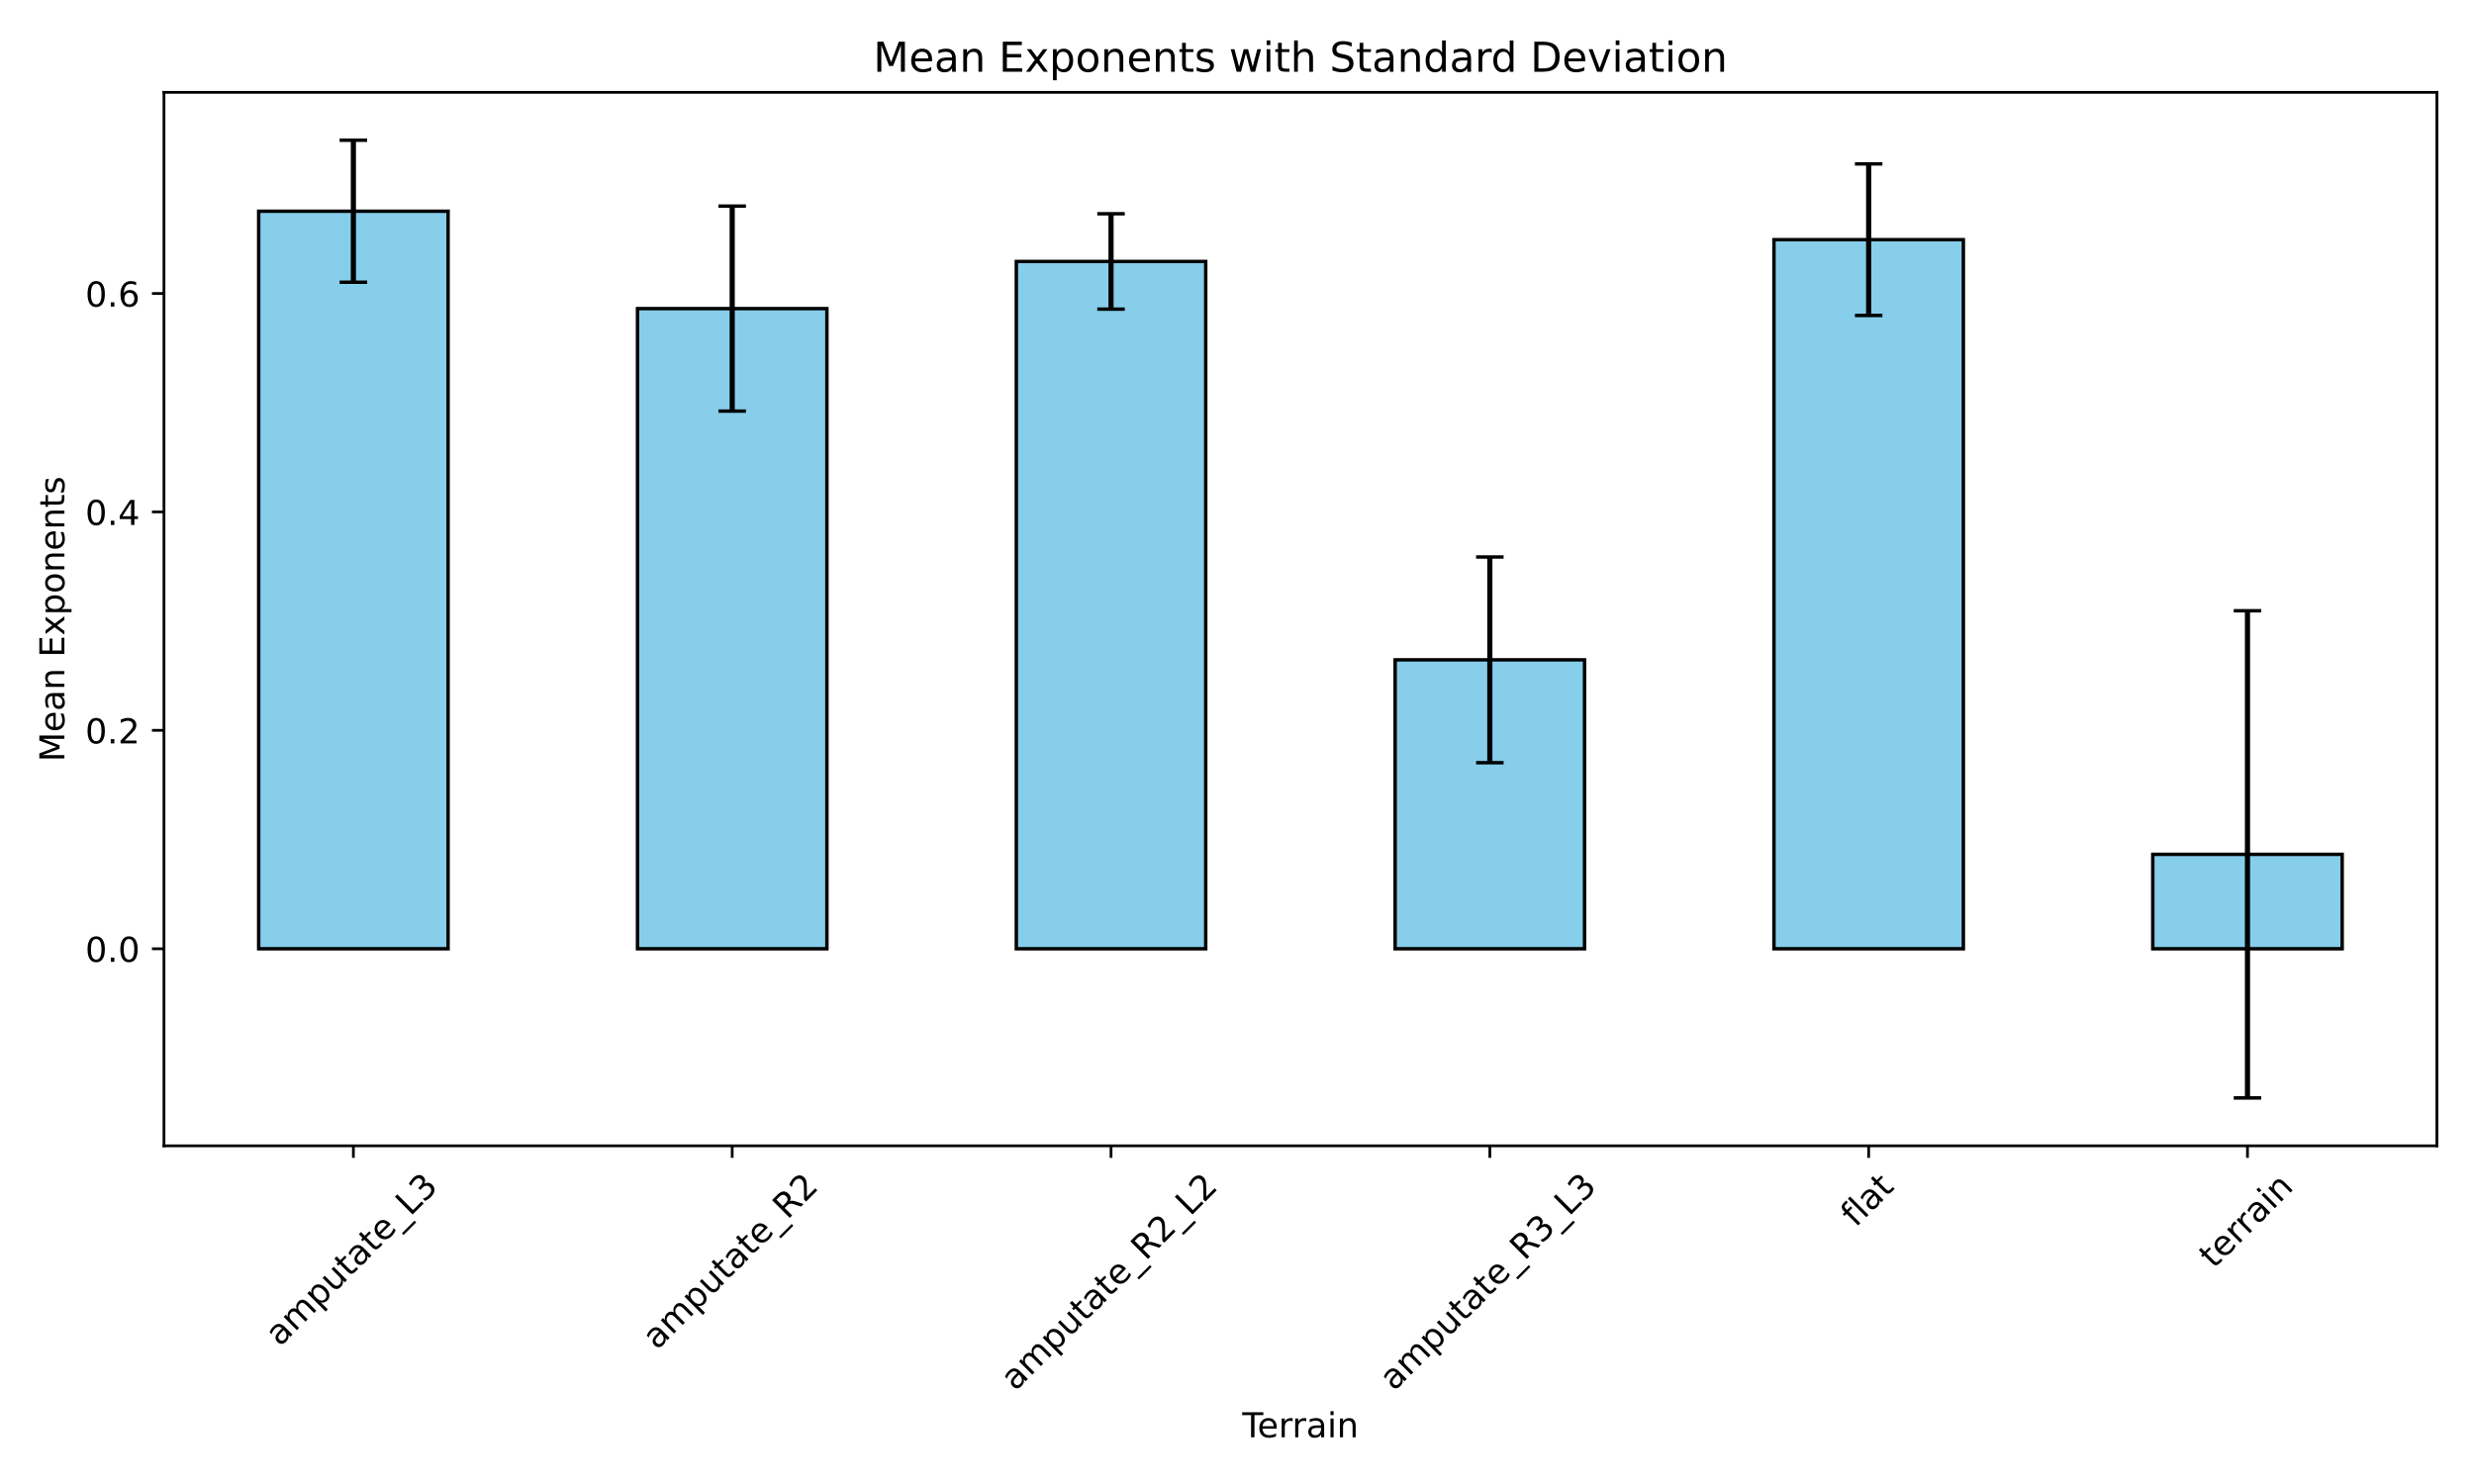
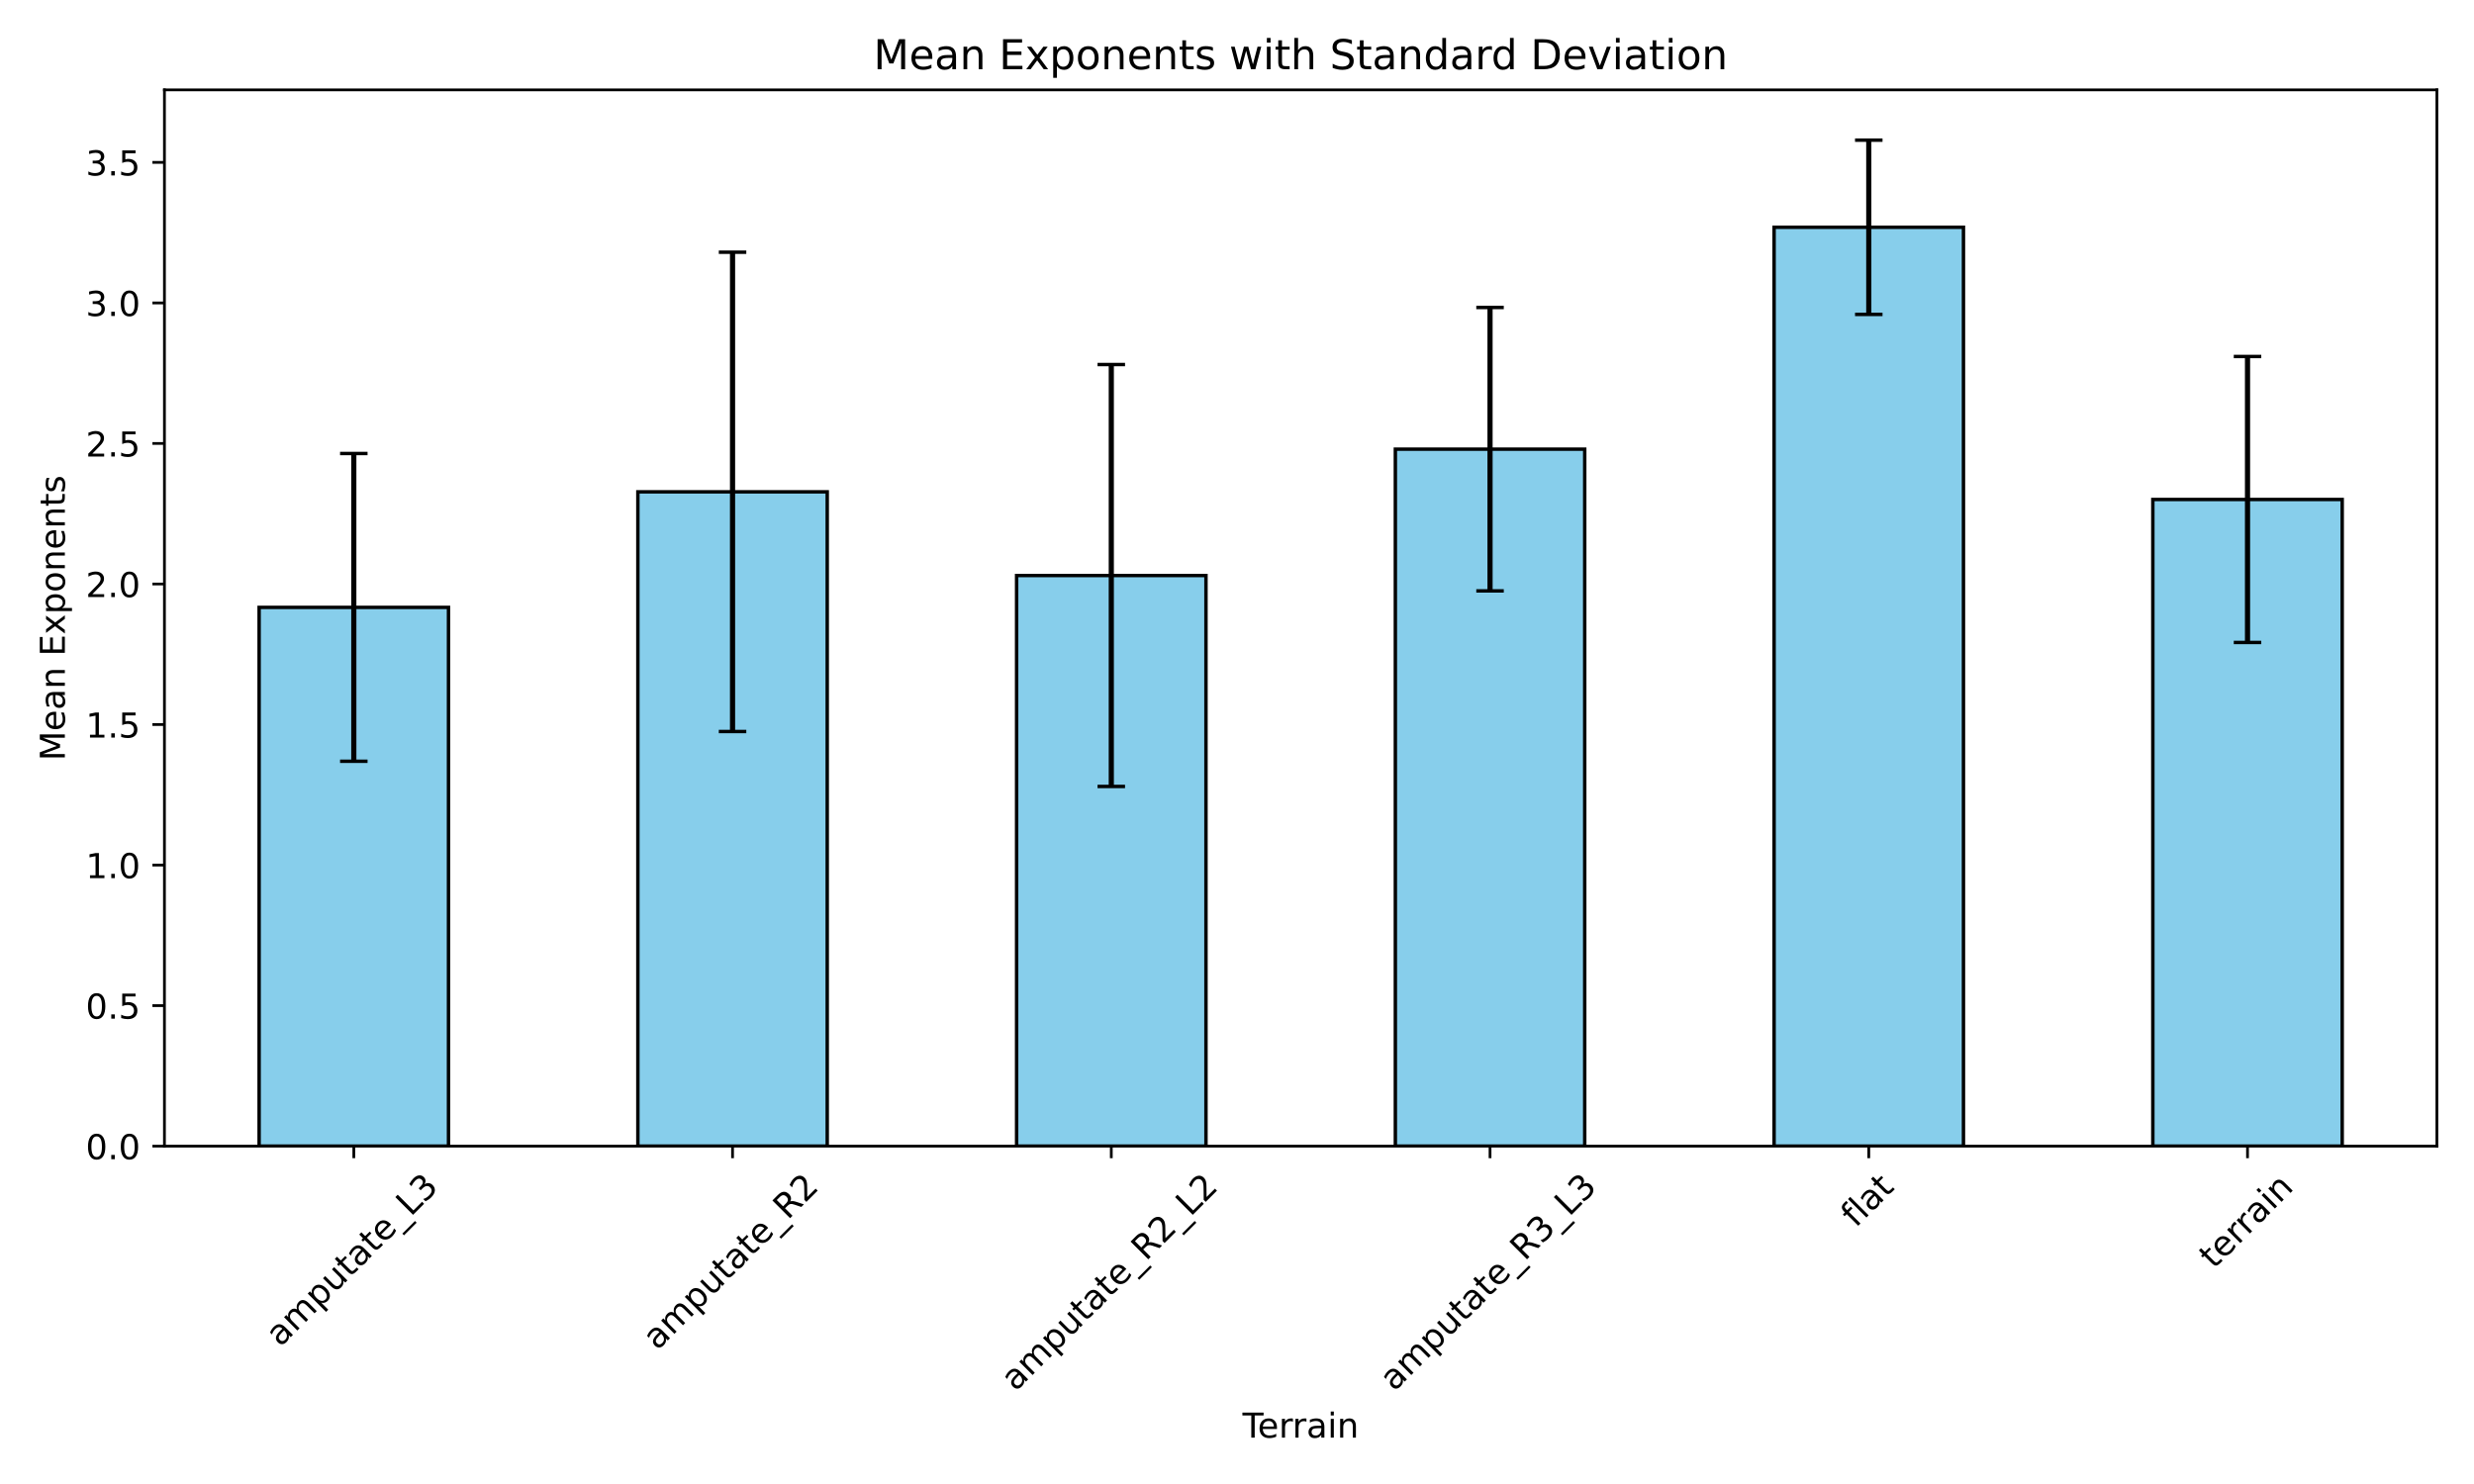
<svg xmlns="http://www.w3.org/2000/svg" xmlns:xlink="http://www.w3.org/1999/xlink" width="720pt" height="432pt" viewBox="0 0 720 432" version="1.1">
  <defs>
    <style type="text/css">*{stroke-linejoin: round; stroke-linecap: butt}</style>
  </defs>
  <g id="figure_1">
    <g id="patch_1">
      <path d="M 0 432  L 720 432  L 720 0  L 0 0  z " style="fill: #ffffff" />
    </g>
    <g id="axes_1">
      <g id="patch_2">
-         <path d="M 47.72 333.553  L 709.2 333.553  L 709.2 26.88  L 47.72 26.88  z " style="fill: #ffffff" />
+         <path d="M 47.855 333.648  L 709.2 333.648  L 709.2 26.16  L 47.855 26.16  z " style="fill: #ffffff" />
      </g>
      <g id="patch_3">
-         <path d="M 75.282 276.189  L 130.405 276.189  L 130.405 61.488  L 75.282 61.488  z " clip-path="url(#pe31a7c5f99)" style="fill: #87ceeb; stroke: #000000; stroke-linejoin: miter" />
+         <path d="M 75.411 333.648  L 130.523 333.648  L 130.523 176.818  L 75.411 176.818  z " clip-path="url(#p7d64821b77)" style="fill: #87ceeb; stroke: #000000; stroke-linejoin: miter" />
      </g>
      <g id="patch_4">
-         <path d="M 185.528 276.189  L 240.652 276.189  L 240.652 89.838  L 185.528 89.838  z " clip-path="url(#pe31a7c5f99)" style="fill: #87ceeb; stroke: #000000; stroke-linejoin: miter" />
+         <path d="M 185.635 333.648  L 240.747 333.648  L 240.747 143.183  L 185.635 143.183  z " clip-path="url(#p7d64821b77)" style="fill: #87ceeb; stroke: #000000; stroke-linejoin: miter" />
      </g>
      <g id="patch_5">
-         <path d="M 295.775 276.189  L 350.898 276.189  L 350.898 76.113  L 295.775 76.113  z " clip-path="url(#pe31a7c5f99)" style="fill: #87ceeb; stroke: #000000; stroke-linejoin: miter" />
+         <path d="M 295.859 333.648  L 350.971 333.648  L 350.971 167.531  L 295.859 167.531  z " clip-path="url(#p7d64821b77)" style="fill: #87ceeb; stroke: #000000; stroke-linejoin: miter" />
      </g>
      <g id="patch_6">
-         <path d="M 406.022 276.189  L 461.145 276.189  L 461.145 192.082  L 406.022 192.082  z " clip-path="url(#pe31a7c5f99)" style="fill: #87ceeb; stroke: #000000; stroke-linejoin: miter" />
+         <path d="M 406.084 333.648  L 461.196 333.648  L 461.196 130.756  L 406.084 130.756  z " clip-path="url(#p7d64821b77)" style="fill: #87ceeb; stroke: #000000; stroke-linejoin: miter" />
      </g>
      <g id="patch_7">
-         <path d="M 516.268 276.189  L 571.392 276.189  L 571.392 69.772  L 516.268 69.772  z " clip-path="url(#pe31a7c5f99)" style="fill: #87ceeb; stroke: #000000; stroke-linejoin: miter" />
+         <path d="M 516.308 333.648  L 571.42 333.648  L 571.42 66.164  L 516.308 66.164  z " clip-path="url(#p7d64821b77)" style="fill: #87ceeb; stroke: #000000; stroke-linejoin: miter" />
      </g>
      <g id="patch_8">
-         <path d="M 626.515 276.189  L 681.638 276.189  L 681.638 248.703  L 626.515 248.703  z " clip-path="url(#pe31a7c5f99)" style="fill: #87ceeb; stroke: #000000; stroke-linejoin: miter" />
+         <path d="M 626.532 333.648  L 681.644 333.648  L 681.644 145.396  L 626.532 145.396  z " clip-path="url(#p7d64821b77)" style="fill: #87ceeb; stroke: #000000; stroke-linejoin: miter" />
      </g>
      <g id="matplotlib.axis_1">
        <g id="xtick_1">
          <g id="line2d_1">
            <defs>
-               <path id="m60784908cd" d="M 0 0  L 0 3.5  " style="stroke: #000000; stroke-width: 0.8" />
+               <path id="m1ed02d8041" d="M 0 0  L 0 3.5  " style="stroke: #000000; stroke-width: 0.8" />
            </defs>
            <g>
-               <use xlink:href="#m60784908cd" x="102.843" y="333.553" style="stroke: #000000; stroke-width: 0.8" />
+               <use xlink:href="#m1ed02d8041" x="102.967" y="333.648" style="stroke: #000000; stroke-width: 0.8" />
            </g>
          </g>
          <g id="text_1">
-             <g transform="translate(81.43678 392.195) rotate(-45) scale(0.1 -0.1)">
+             <g transform="translate(81.56053 392.2904) rotate(-45) scale(0.1 -0.1)">
              <defs>
                <path id="DejaVuSans-61" d="M 2194 1759  Q 1497 1759 1228 1600  Q 959 1441 959 1056  Q 959 750 1161 570  Q 1363 391 1709 391  Q 2188 391 2477 730  Q 2766 1069 2766 1631  L 2766 1759  L 2194 1759  z M 3341 1997  L 3341 0  L 2766 0  L 2766 531  Q 2569 213 2275 61  Q 1981 -91 1556 -91  Q 1019 -91 701 211  Q 384 513 384 1019  Q 384 1609 779 1909  Q 1175 2209 1959 2209  L 2766 2209  L 2766 2266  Q 2766 2663 2505 2880  Q 2244 3097 1772 3097  Q 1472 3097 1187 3025  Q 903 2953 641 2809  L 641 3341  Q 956 3463 1253 3523  Q 1550 3584 1831 3584  Q 2591 3584 2966 3190  Q 3341 2797 3341 1997  z " transform="scale(0.015625)" />
                <path id="DejaVuSans-6d" d="M 3328 2828  Q 3544 3216 3844 3400  Q 4144 3584 4550 3584  Q 5097 3584 5394 3201  Q 5691 2819 5691 2113  L 5691 0  L 5113 0  L 5113 2094  Q 5113 2597 4934 2840  Q 4756 3084 4391 3084  Q 3944 3084 3684 2787  Q 3425 2491 3425 1978  L 3425 0  L 2847 0  L 2847 2094  Q 2847 2600 2669 2842  Q 2491 3084 2119 3084  Q 1678 3084 1418 2786  Q 1159 2488 1159 1978  L 1159 0  L 581 0  L 581 3500  L 1159 3500  L 1159 2956  Q 1356 3278 1631 3431  Q 1906 3584 2284 3584  Q 2666 3584 2933 3390  Q 3200 3197 3328 2828  z " transform="scale(0.015625)" />
                <path id="DejaVuSans-70" d="M 1159 525  L 1159 -1331  L 581 -1331  L 581 3500  L 1159 3500  L 1159 2969  Q 1341 3281 1617 3432  Q 1894 3584 2278 3584  Q 2916 3584 3314 3078  Q 3713 2572 3713 1747  Q 3713 922 3314 415  Q 2916 -91 2278 -91  Q 1894 -91 1617 61  Q 1341 213 1159 525  z M 3116 1747  Q 3116 2381 2855 2742  Q 2594 3103 2138 3103  Q 1681 3103 1420 2742  Q 1159 2381 1159 1747  Q 1159 1113 1420 752  Q 1681 391 2138 391  Q 2594 391 2855 752  Q 3116 1113 3116 1747  z " transform="scale(0.015625)" />
                <path id="DejaVuSans-75" d="M 544 1381  L 544 3500  L 1119 3500  L 1119 1403  Q 1119 906 1312 657  Q 1506 409 1894 409  Q 2359 409 2629 706  Q 2900 1003 2900 1516  L 2900 3500  L 3475 3500  L 3475 0  L 2900 0  L 2900 538  Q 2691 219 2414 64  Q 2138 -91 1772 -91  Q 1169 -91 856 284  Q 544 659 544 1381  z M 1991 3584  L 1991 3584  z " transform="scale(0.015625)" />
                <path id="DejaVuSans-74" d="M 1172 4494  L 1172 3500  L 2356 3500  L 2356 3053  L 1172 3053  L 1172 1153  Q 1172 725 1289 603  Q 1406 481 1766 481  L 2356 481  L 2356 0  L 1766 0  Q 1100 0 847 248  Q 594 497 594 1153  L 594 3053  L 172 3053  L 172 3500  L 594 3500  L 594 4494  L 1172 4494  z " transform="scale(0.015625)" />
                <path id="DejaVuSans-65" d="M 3597 1894  L 3597 1613  L 953 1613  Q 991 1019 1311 708  Q 1631 397 2203 397  Q 2534 397 2845 478  Q 3156 559 3463 722  L 3463 178  Q 3153 47 2828 -22  Q 2503 -91 2169 -91  Q 1331 -91 842 396  Q 353 884 353 1716  Q 353 2575 817 3079  Q 1281 3584 2069 3584  Q 2775 3584 3186 3129  Q 3597 2675 3597 1894  z M 3022 2063  Q 3016 2534 2758 2815  Q 2500 3097 2075 3097  Q 1594 3097 1305 2825  Q 1016 2553 972 2059  L 3022 2063  z " transform="scale(0.015625)" />
                <path id="DejaVuSans-5f" d="M 3263 -1063  L 3263 -1509  L -63 -1509  L -63 -1063  L 3263 -1063  z " transform="scale(0.015625)" />
                <path id="DejaVuSans-4c" d="M 628 4666  L 1259 4666  L 1259 531  L 3531 531  L 3531 0  L 628 0  L 628 4666  z " transform="scale(0.015625)" />
                <path id="DejaVuSans-33" d="M 2597 2516  Q 3050 2419 3304 2112  Q 3559 1806 3559 1356  Q 3559 666 3084 287  Q 2609 -91 1734 -91  Q 1441 -91 1130 -33  Q 819 25 488 141  L 488 750  Q 750 597 1062 519  Q 1375 441 1716 441  Q 2309 441 2620 675  Q 2931 909 2931 1356  Q 2931 1769 2642 2001  Q 2353 2234 1838 2234  L 1294 2234  L 1294 2753  L 1863 2753  Q 2328 2753 2575 2939  Q 2822 3125 2822 3475  Q 2822 3834 2567 4026  Q 2313 4219 1838 4219  Q 1578 4219 1281 4162  Q 984 4106 628 3988  L 628 4550  Q 988 4650 1302 4700  Q 1616 4750 1894 4750  Q 2613 4750 3031 4423  Q 3450 4097 3450 3541  Q 3450 3153 3228 2886  Q 3006 2619 2597 2516  z " transform="scale(0.015625)" />
              </defs>
              <use xlink:href="#DejaVuSans-61" />
              <use xlink:href="#DejaVuSans-6d" x="61.279" />
              <use xlink:href="#DejaVuSans-70" x="158.691" />
              <use xlink:href="#DejaVuSans-75" x="222.168" />
              <use xlink:href="#DejaVuSans-74" x="285.547" />
              <use xlink:href="#DejaVuSans-61" x="324.756" />
              <use xlink:href="#DejaVuSans-74" x="386.035" />
              <use xlink:href="#DejaVuSans-65" x="425.244" />
              <use xlink:href="#DejaVuSans-5f" x="486.768" />
              <use xlink:href="#DejaVuSans-4c" x="536.768" />
              <use xlink:href="#DejaVuSans-33" x="592.48" />
            </g>
          </g>
        </g>
        <g id="xtick_2">
          <g id="line2d_2">
            <g>
-               <use xlink:href="#m60784908cd" x="213.09" y="333.553" style="stroke: #000000; stroke-width: 0.8" />
+               <use xlink:href="#m1ed02d8041" x="213.191" y="333.648" style="stroke: #000000; stroke-width: 0.8" />
            </g>
          </g>
          <g id="text_2">
-             <g transform="translate(191.1968 393.1683) rotate(-45) scale(0.1 -0.1)">
+             <g transform="translate(191.298 393.2638) rotate(-45) scale(0.1 -0.1)">
              <defs>
                <path id="DejaVuSans-52" d="M 2841 2188  Q 3044 2119 3236 1894  Q 3428 1669 3622 1275  L 4263 0  L 3584 0  L 2988 1197  Q 2756 1666 2539 1819  Q 2322 1972 1947 1972  L 1259 1972  L 1259 0  L 628 0  L 628 4666  L 2053 4666  Q 2853 4666 3247 4331  Q 3641 3997 3641 3322  Q 3641 2881 3436 2590  Q 3231 2300 2841 2188  z M 1259 4147  L 1259 2491  L 2053 2491  Q 2509 2491 2742 2702  Q 2975 2913 2975 3322  Q 2975 3731 2742 3939  Q 2509 4147 2053 4147  L 1259 4147  z " transform="scale(0.015625)" />
                <path id="DejaVuSans-32" d="M 1228 531  L 3431 531  L 3431 0  L 469 0  L 469 531  Q 828 903 1448 1529  Q 2069 2156 2228 2338  Q 2531 2678 2651 2914  Q 2772 3150 2772 3378  Q 2772 3750 2511 3984  Q 2250 4219 1831 4219  Q 1534 4219 1204 4116  Q 875 4013 500 3803  L 500 4441  Q 881 4594 1212 4672  Q 1544 4750 1819 4750  Q 2544 4750 2975 4387  Q 3406 4025 3406 3419  Q 3406 3131 3298 2873  Q 3191 2616 2906 2266  Q 2828 2175 2409 1742  Q 1991 1309 1228 531  z " transform="scale(0.015625)" />
              </defs>
              <use xlink:href="#DejaVuSans-61" />
              <use xlink:href="#DejaVuSans-6d" x="61.279" />
              <use xlink:href="#DejaVuSans-70" x="158.691" />
              <use xlink:href="#DejaVuSans-75" x="222.168" />
              <use xlink:href="#DejaVuSans-74" x="285.547" />
              <use xlink:href="#DejaVuSans-61" x="324.756" />
              <use xlink:href="#DejaVuSans-74" x="386.035" />
              <use xlink:href="#DejaVuSans-65" x="425.244" />
              <use xlink:href="#DejaVuSans-5f" x="486.768" />
              <use xlink:href="#DejaVuSans-52" x="536.768" />
              <use xlink:href="#DejaVuSans-32" x="606.25" />
            </g>
          </g>
        </g>
        <g id="xtick_3">
          <g id="line2d_3">
            <g>
-               <use xlink:href="#m60784908cd" x="323.337" y="333.553" style="stroke: #000000; stroke-width: 0.8" />
+               <use xlink:href="#m1ed02d8041" x="323.415" y="333.648" style="stroke: #000000; stroke-width: 0.8" />
            </g>
          </g>
          <g id="text_3">
-             <g transform="translate(295.4562 405.1428) rotate(-45) scale(0.1 -0.1)">
+             <g transform="translate(295.535 405.2382) rotate(-45) scale(0.1 -0.1)">
              <use xlink:href="#DejaVuSans-61" />
              <use xlink:href="#DejaVuSans-6d" x="61.279" />
              <use xlink:href="#DejaVuSans-70" x="158.691" />
              <use xlink:href="#DejaVuSans-75" x="222.168" />
              <use xlink:href="#DejaVuSans-74" x="285.547" />
              <use xlink:href="#DejaVuSans-61" x="324.756" />
              <use xlink:href="#DejaVuSans-74" x="386.035" />
              <use xlink:href="#DejaVuSans-65" x="425.244" />
              <use xlink:href="#DejaVuSans-5f" x="486.768" />
              <use xlink:href="#DejaVuSans-52" x="536.768" />
              <use xlink:href="#DejaVuSans-32" x="606.25" />
              <use xlink:href="#DejaVuSans-5f" x="669.873" />
              <use xlink:href="#DejaVuSans-4c" x="719.873" />
              <use xlink:href="#DejaVuSans-32" x="775.586" />
            </g>
          </g>
        </g>
        <g id="xtick_4">
          <g id="line2d_4">
            <g>
-               <use xlink:href="#m60784908cd" x="433.583" y="333.553" style="stroke: #000000; stroke-width: 0.8" />
+               <use xlink:href="#m1ed02d8041" x="433.64" y="333.648" style="stroke: #000000; stroke-width: 0.8" />
            </g>
          </g>
          <g id="text_4">
-             <g transform="translate(405.7029 405.1428) rotate(-45) scale(0.1 -0.1)">
+             <g transform="translate(405.7591 405.2382) rotate(-45) scale(0.1 -0.1)">
              <use xlink:href="#DejaVuSans-61" />
              <use xlink:href="#DejaVuSans-6d" x="61.279" />
              <use xlink:href="#DejaVuSans-70" x="158.691" />
              <use xlink:href="#DejaVuSans-75" x="222.168" />
              <use xlink:href="#DejaVuSans-74" x="285.547" />
              <use xlink:href="#DejaVuSans-61" x="324.756" />
              <use xlink:href="#DejaVuSans-74" x="386.035" />
              <use xlink:href="#DejaVuSans-65" x="425.244" />
              <use xlink:href="#DejaVuSans-5f" x="486.768" />
              <use xlink:href="#DejaVuSans-52" x="536.768" />
              <use xlink:href="#DejaVuSans-33" x="606.25" />
              <use xlink:href="#DejaVuSans-5f" x="669.873" />
              <use xlink:href="#DejaVuSans-4c" x="719.873" />
              <use xlink:href="#DejaVuSans-33" x="775.586" />
            </g>
          </g>
        </g>
        <g id="xtick_5">
          <g id="line2d_5">
            <g>
-               <use xlink:href="#m60784908cd" x="543.83" y="333.553" style="stroke: #000000; stroke-width: 0.8" />
+               <use xlink:href="#m1ed02d8041" x="543.864" y="333.648" style="stroke: #000000; stroke-width: 0.8" />
            </g>
          </g>
          <g id="text_5">
-             <g transform="translate(540.0017 357.4849) rotate(-45) scale(0.1 -0.1)">
+             <g transform="translate(540.0354 357.5803) rotate(-45) scale(0.1 -0.1)">
              <defs>
                <path id="DejaVuSans-66" d="M 2375 4863  L 2375 4384  L 1825 4384  Q 1516 4384 1395 4259  Q 1275 4134 1275 3809  L 1275 3500  L 2222 3500  L 2222 3053  L 1275 3053  L 1275 0  L 697 0  L 697 3053  L 147 3053  L 147 3500  L 697 3500  L 697 3744  Q 697 4328 969 4595  Q 1241 4863 1831 4863  L 2375 4863  z " transform="scale(0.015625)" />
                <path id="DejaVuSans-6c" d="M 603 4863  L 1178 4863  L 1178 0  L 603 0  L 603 4863  z " transform="scale(0.015625)" />
              </defs>
              <use xlink:href="#DejaVuSans-66" />
              <use xlink:href="#DejaVuSans-6c" x="35.205" />
              <use xlink:href="#DejaVuSans-61" x="62.988" />
              <use xlink:href="#DejaVuSans-74" x="124.268" />
            </g>
          </g>
        </g>
        <g id="xtick_6">
          <g id="line2d_6">
            <g>
-               <use xlink:href="#m60784908cd" x="654.077" y="333.553" style="stroke: #000000; stroke-width: 0.8" />
+               <use xlink:href="#m1ed02d8041" x="654.088" y="333.648" style="stroke: #000000; stroke-width: 0.8" />
            </g>
          </g>
          <g id="text_6">
-             <g transform="translate(644.2319 369.5178) rotate(-45) scale(0.1 -0.1)">
+             <g transform="translate(644.2431 369.6133) rotate(-45) scale(0.1 -0.1)">
              <defs>
                <path id="DejaVuSans-72" d="M 2631 2963  Q 2534 3019 2420 3045  Q 2306 3072 2169 3072  Q 1681 3072 1420 2755  Q 1159 2438 1159 1844  L 1159 0  L 581 0  L 581 3500  L 1159 3500  L 1159 2956  Q 1341 3275 1631 3429  Q 1922 3584 2338 3584  Q 2397 3584 2469 3576  Q 2541 3569 2628 3553  L 2631 2963  z " transform="scale(0.015625)" />
                <path id="DejaVuSans-69" d="M 603 3500  L 1178 3500  L 1178 0  L 603 0  L 603 3500  z M 603 4863  L 1178 4863  L 1178 4134  L 603 4134  L 603 4863  z " transform="scale(0.015625)" />
                <path id="DejaVuSans-6e" d="M 3513 2113  L 3513 0  L 2938 0  L 2938 2094  Q 2938 2591 2744 2837  Q 2550 3084 2163 3084  Q 1697 3084 1428 2787  Q 1159 2491 1159 1978  L 1159 0  L 581 0  L 581 3500  L 1159 3500  L 1159 2956  Q 1366 3272 1645 3428  Q 1925 3584 2291 3584  Q 2894 3584 3203 3211  Q 3513 2838 3513 2113  z " transform="scale(0.015625)" />
              </defs>
              <use xlink:href="#DejaVuSans-74" />
              <use xlink:href="#DejaVuSans-65" x="39.209" />
              <use xlink:href="#DejaVuSans-72" x="100.732" />
              <use xlink:href="#DejaVuSans-72" x="140.096" />
              <use xlink:href="#DejaVuSans-61" x="181.209" />
              <use xlink:href="#DejaVuSans-69" x="242.488" />
              <use xlink:href="#DejaVuSans-6e" x="270.271" />
            </g>
          </g>
        </g>
        <g id="text_7">
-           <g transform="translate(361.5342 418.4084) scale(0.1 -0.1)">
+           <g transform="translate(361.6017 418.5039) scale(0.1 -0.1)">
            <defs>
              <path id="DejaVuSans-54" d="M -19 4666  L 3928 4666  L 3928 4134  L 2272 4134  L 2272 0  L 1638 0  L 1638 4134  L -19 4134  L -19 4666  z " transform="scale(0.015625)" />
            </defs>
            <use xlink:href="#DejaVuSans-54" />
            <use xlink:href="#DejaVuSans-65" x="44.084" />
            <use xlink:href="#DejaVuSans-72" x="105.607" />
            <use xlink:href="#DejaVuSans-72" x="144.971" />
            <use xlink:href="#DejaVuSans-61" x="186.084" />
            <use xlink:href="#DejaVuSans-69" x="247.363" />
            <use xlink:href="#DejaVuSans-6e" x="275.146" />
          </g>
        </g>
      </g>
      <g id="matplotlib.axis_2">
        <g id="ytick_1">
          <g id="line2d_7">
            <defs>
-               <path id="m8529648dc2" d="M 0 0  L -3.5 0  " style="stroke: #000000; stroke-width: 0.8" />
+               <path id="m26aa59bc3f" d="M 0 0  L -3.5 0  " style="stroke: #000000; stroke-width: 0.8" />
            </defs>
            <g>
-               <use xlink:href="#m8529648dc2" x="47.72" y="276.189" style="stroke: #000000; stroke-width: 0.8" />
+               <use xlink:href="#m26aa59bc3f" x="47.855" y="333.648" style="stroke: #000000; stroke-width: 0.8" />
            </g>
          </g>
          <g id="text_8">
-             <g transform="translate(24.81687 279.9881) scale(0.1 -0.1)">
+             <g transform="translate(24.95188 337.4476) scale(0.1 -0.1)">
              <defs>
                <path id="DejaVuSans-30" d="M 2034 4250  Q 1547 4250 1301 3770  Q 1056 3291 1056 2328  Q 1056 1369 1301 889  Q 1547 409 2034 409  Q 2525 409 2770 889  Q 3016 1369 3016 2328  Q 3016 3291 2770 3770  Q 2525 4250 2034 4250  z M 2034 4750  Q 2819 4750 3233 4129  Q 3647 3509 3647 2328  Q 3647 1150 3233 529  Q 2819 -91 2034 -91  Q 1250 -91 836 529  Q 422 1150 422 2328  Q 422 3509 836 4129  Q 1250 4750 2034 4750  z " transform="scale(0.015625)" />
                <path id="DejaVuSans-2e" d="M 684 794  L 1344 794  L 1344 0  L 684 0  L 684 794  z " transform="scale(0.015625)" />
              </defs>
              <use xlink:href="#DejaVuSans-30" />
              <use xlink:href="#DejaVuSans-2e" x="63.623" />
              <use xlink:href="#DejaVuSans-30" x="95.41" />
            </g>
          </g>
        </g>
        <g id="ytick_2">
          <g id="line2d_8">
            <g>
-               <use xlink:href="#m8529648dc2" x="47.72" y="212.606" style="stroke: #000000; stroke-width: 0.8" />
+               <use xlink:href="#m26aa59bc3f" x="47.855" y="292.738" style="stroke: #000000; stroke-width: 0.8" />
            </g>
          </g>
          <g id="text_9">
-             <g transform="translate(24.81687 216.4054) scale(0.1 -0.1)">
+             <g transform="translate(24.95188 296.5368) scale(0.1 -0.1)">
+               <defs>
+                 <path id="DejaVuSans-35" d="M 691 4666  L 3169 4666  L 3169 4134  L 1269 4134  L 1269 2991  Q 1406 3038 1543 3061  Q 1681 3084 1819 3084  Q 2600 3084 3056 2656  Q 3513 2228 3513 1497  Q 3513 744 3044 326  Q 2575 -91 1722 -91  Q 1428 -91 1123 -41  Q 819 9 494 109  L 494 744  Q 775 591 1075 516  Q 1375 441 1709 441  Q 2250 441 2565 725  Q 2881 1009 2881 1497  Q 2881 1984 2565 2268  Q 2250 2553 1709 2553  Q 1456 2553 1204 2497  Q 953 2441 691 2322  L 691 4666  z " transform="scale(0.015625)" />
+               </defs>
              <use xlink:href="#DejaVuSans-30" />
              <use xlink:href="#DejaVuSans-2e" x="63.623" />
-               <use xlink:href="#DejaVuSans-32" x="95.41" />
+               <use xlink:href="#DejaVuSans-35" x="95.41" />
            </g>
          </g>
        </g>
        <g id="ytick_3">
          <g id="line2d_9">
            <g>
-               <use xlink:href="#m8529648dc2" x="47.72" y="149.023" style="stroke: #000000; stroke-width: 0.8" />
+               <use xlink:href="#m26aa59bc3f" x="47.855" y="251.827" style="stroke: #000000; stroke-width: 0.8" />
            </g>
          </g>
          <g id="text_10">
-             <g transform="translate(24.81687 152.8226) scale(0.1 -0.1)">
-               <defs>
-                 <path id="DejaVuSans-34" d="M 2419 4116  L 825 1625  L 2419 1625  L 2419 4116  z M 2253 4666  L 3047 4666  L 3047 1625  L 3713 1625  L 3713 1100  L 3047 1100  L 3047 0  L 2419 0  L 2419 1100  L 313 1100  L 313 1709  L 2253 4666  z " transform="scale(0.015625)" />
-               </defs>
-               <use xlink:href="#DejaVuSans-30" />
-               <use xlink:href="#DejaVuSans-2e" x="63.623" />
-               <use xlink:href="#DejaVuSans-34" x="95.41" />
+             <g transform="translate(24.95188 255.6259) scale(0.1 -0.1)">
+               <defs>
+                 <path id="DejaVuSans-31" d="M 794 531  L 1825 531  L 1825 4091  L 703 3866  L 703 4441  L 1819 4666  L 2450 4666  L 2450 531  L 3481 531  L 3481 0  L 794 0  L 794 531  z " transform="scale(0.015625)" />
+               </defs>
+               <use xlink:href="#DejaVuSans-31" />
+               <use xlink:href="#DejaVuSans-2e" x="63.623" />
+               <use xlink:href="#DejaVuSans-30" x="95.41" />
            </g>
          </g>
        </g>
        <g id="ytick_4">
          <g id="line2d_10">
            <g>
-               <use xlink:href="#m8529648dc2" x="47.72" y="85.441" style="stroke: #000000; stroke-width: 0.8" />
+               <use xlink:href="#m26aa59bc3f" x="47.855" y="210.916" style="stroke: #000000; stroke-width: 0.8" />
            </g>
          </g>
          <g id="text_11">
-             <g transform="translate(24.81687 89.23989) scale(0.1 -0.1)">
-               <defs>
-                 <path id="DejaVuSans-36" d="M 2113 2584  Q 1688 2584 1439 2293  Q 1191 2003 1191 1497  Q 1191 994 1439 701  Q 1688 409 2113 409  Q 2538 409 2786 701  Q 3034 994 3034 1497  Q 3034 2003 2786 2293  Q 2538 2584 2113 2584  z M 3366 4563  L 3366 3988  Q 3128 4100 2886 4159  Q 2644 4219 2406 4219  Q 1781 4219 1451 3797  Q 1122 3375 1075 2522  Q 1259 2794 1537 2939  Q 1816 3084 2150 3084  Q 2853 3084 3261 2657  Q 3669 2231 3669 1497  Q 3669 778 3244 343  Q 2819 -91 2113 -91  Q 1303 -91 875 529  Q 447 1150 447 2328  Q 447 3434 972 4092  Q 1497 4750 2381 4750  Q 2619 4750 2861 4703  Q 3103 4656 3366 4563  z " transform="scale(0.015625)" />
-               </defs>
-               <use xlink:href="#DejaVuSans-30" />
-               <use xlink:href="#DejaVuSans-2e" x="63.623" />
-               <use xlink:href="#DejaVuSans-36" x="95.41" />
-             </g>
-           </g>
-         </g>
-         <g id="text_12">
-           <g transform="translate(18.73719 221.7602) rotate(-90) scale(0.1 -0.1)">
+             <g transform="translate(24.95188 214.715) scale(0.1 -0.1)">
+               <use xlink:href="#DejaVuSans-31" />
+               <use xlink:href="#DejaVuSans-2e" x="63.623" />
+               <use xlink:href="#DejaVuSans-35" x="95.41" />
+             </g>
+           </g>
+         </g>
+         <g id="ytick_5">
+           <g id="line2d_11">
+             <g>
+               <use xlink:href="#m26aa59bc3f" x="47.855" y="170.005" style="stroke: #000000; stroke-width: 0.8" />
+             </g>
+           </g>
+           <g id="text_12">
+             <g transform="translate(24.95188 173.8042) scale(0.1 -0.1)">
+               <use xlink:href="#DejaVuSans-32" />
+               <use xlink:href="#DejaVuSans-2e" x="63.623" />
+               <use xlink:href="#DejaVuSans-30" x="95.41" />
+             </g>
+           </g>
+         </g>
+         <g id="ytick_6">
+           <g id="line2d_12">
+             <g>
+               <use xlink:href="#m26aa59bc3f" x="47.855" y="129.094" style="stroke: #000000; stroke-width: 0.8" />
+             </g>
+           </g>
+           <g id="text_13">
+             <g transform="translate(24.95188 132.8933) scale(0.1 -0.1)">
+               <use xlink:href="#DejaVuSans-32" />
+               <use xlink:href="#DejaVuSans-2e" x="63.623" />
+               <use xlink:href="#DejaVuSans-35" x="95.41" />
+             </g>
+           </g>
+         </g>
+         <g id="ytick_7">
+           <g id="line2d_13">
+             <g>
+               <use xlink:href="#m26aa59bc3f" x="47.855" y="88.183" style="stroke: #000000; stroke-width: 0.8" />
+             </g>
+           </g>
+           <g id="text_14">
+             <g transform="translate(24.95188 91.98245) scale(0.1 -0.1)">
+               <use xlink:href="#DejaVuSans-33" />
+               <use xlink:href="#DejaVuSans-2e" x="63.623" />
+               <use xlink:href="#DejaVuSans-30" x="95.41" />
+             </g>
+           </g>
+         </g>
+         <g id="ytick_8">
+           <g id="line2d_14">
+             <g>
+               <use xlink:href="#m26aa59bc3f" x="47.855" y="47.272" style="stroke: #000000; stroke-width: 0.8" />
+             </g>
+           </g>
+           <g id="text_15">
+             <g transform="translate(24.95188 51.07159) scale(0.1 -0.1)">
+               <use xlink:href="#DejaVuSans-33" />
+               <use xlink:href="#DejaVuSans-2e" x="63.623" />
+               <use xlink:href="#DejaVuSans-35" x="95.41" />
+             </g>
+           </g>
+         </g>
+         <g id="text_16">
+           <g transform="translate(18.87219 221.448) rotate(-90) scale(0.1 -0.1)">
            <defs>
              <path id="DejaVuSans-4d" d="M 628 4666  L 1569 4666  L 2759 1491  L 3956 4666  L 4897 4666  L 4897 0  L 4281 0  L 4281 4097  L 3078 897  L 2444 897  L 1241 4097  L 1241 0  L 628 0  L 628 4666  z " transform="scale(0.015625)" />
              <path id="DejaVuSans-20" transform="scale(0.015625)" />
              <path id="DejaVuSans-45" d="M 628 4666  L 3578 4666  L 3578 4134  L 1259 4134  L 1259 2753  L 3481 2753  L 3481 2222  L 1259 2222  L 1259 531  L 3634 531  L 3634 0  L 628 0  L 628 4666  z " transform="scale(0.015625)" />
              <path id="DejaVuSans-78" d="M 3513 3500  L 2247 1797  L 3578 0  L 2900 0  L 1881 1375  L 863 0  L 184 0  L 1544 1831  L 300 3500  L 978 3500  L 1906 2253  L 2834 3500  L 3513 3500  z " transform="scale(0.015625)" />
              <path id="DejaVuSans-6f" d="M 1959 3097  Q 1497 3097 1228 2736  Q 959 2375 959 1747  Q 959 1119 1226 758  Q 1494 397 1959 397  Q 2419 397 2687 759  Q 2956 1122 2956 1747  Q 2956 2369 2687 2733  Q 2419 3097 1959 3097  z M 1959 3584  Q 2709 3584 3137 3096  Q 3566 2609 3566 1747  Q 3566 888 3137 398  Q 2709 -91 1959 -91  Q 1206 -91 779 398  Q 353 888 353 1747  Q 353 2609 779 3096  Q 1206 3584 1959 3584  z " transform="scale(0.015625)" />
              <path id="DejaVuSans-73" d="M 2834 3397  L 2834 2853  Q 2591 2978 2328 3040  Q 2066 3103 1784 3103  Q 1356 3103 1142 2972  Q 928 2841 928 2578  Q 928 2378 1081 2264  Q 1234 2150 1697 2047  L 1894 2003  Q 2506 1872 2764 1633  Q 3022 1394 3022 966  Q 3022 478 2636 193  Q 2250 -91 1575 -91  Q 1294 -91 989 -36  Q 684 19 347 128  L 347 722  Q 666 556 975 473  Q 1284 391 1588 391  Q 1994 391 2212 530  Q 2431 669 2431 922  Q 2431 1156 2273 1281  Q 2116 1406 1581 1522  L 1381 1569  Q 847 1681 609 1914  Q 372 2147 372 2553  Q 372 3047 722 3315  Q 1072 3584 1716 3584  Q 2034 3584 2315 3537  Q 2597 3491 2834 3397  z " transform="scale(0.015625)" />
            </defs>
            <use xlink:href="#DejaVuSans-4d" />
            <use xlink:href="#DejaVuSans-65" x="86.279" />
            <use xlink:href="#DejaVuSans-61" x="147.803" />
            <use xlink:href="#DejaVuSans-6e" x="209.082" />
            <use xlink:href="#DejaVuSans-20" x="272.461" />
            <use xlink:href="#DejaVuSans-45" x="304.248" />
            <use xlink:href="#DejaVuSans-78" x="367.432" />
            <use xlink:href="#DejaVuSans-70" x="426.611" />
            <use xlink:href="#DejaVuSans-6f" x="490.088" />
            <use xlink:href="#DejaVuSans-6e" x="551.27" />
            <use xlink:href="#DejaVuSans-65" x="614.648" />
            <use xlink:href="#DejaVuSans-6e" x="676.172" />
            <use xlink:href="#DejaVuSans-74" x="739.551" />
            <use xlink:href="#DejaVuSans-73" x="778.76" />
          </g>
        </g>
      </g>
      <g id="LineCollection_1">
-         <path d="M 102.843 82.156  L 102.843 40.82  " clip-path="url(#pe31a7c5f99)" style="fill: none; stroke: #000000; stroke-width: 1.5" />
-         <path d="M 213.09 119.667  L 213.09 60.009  " clip-path="url(#pe31a7c5f99)" style="fill: none; stroke: #000000; stroke-width: 1.5" />
-         <path d="M 323.337 89.991  L 323.337 62.236  " clip-path="url(#pe31a7c5f99)" style="fill: none; stroke: #000000; stroke-width: 1.5" />
-         <path d="M 433.583 222.025  L 433.583 162.138  " clip-path="url(#pe31a7c5f99)" style="fill: none; stroke: #000000; stroke-width: 1.5" />
-         <path d="M 543.83 91.837  L 543.83 47.707  " clip-path="url(#pe31a7c5f99)" style="fill: none; stroke: #000000; stroke-width: 1.5" />
-         <path d="M 654.077 319.613  L 654.077 177.793  " clip-path="url(#pe31a7c5f99)" style="fill: none; stroke: #000000; stroke-width: 1.5" />
-       </g>
-       <g id="line2d_11">
+         <path d="M 102.967 221.611  L 102.967 132.025  " clip-path="url(#p7d64821b77)" style="fill: none; stroke: #000000; stroke-width: 1.5" />
+         <path d="M 213.191 212.944  L 213.191 73.423  " clip-path="url(#p7d64821b77)" style="fill: none; stroke: #000000; stroke-width: 1.5" />
+         <path d="M 323.415 228.948  L 323.415 106.114  " clip-path="url(#p7d64821b77)" style="fill: none; stroke: #000000; stroke-width: 1.5" />
+         <path d="M 433.64 172.003  L 433.64 89.51  " clip-path="url(#p7d64821b77)" style="fill: none; stroke: #000000; stroke-width: 1.5" />
+         <path d="M 543.864 91.525  L 543.864 40.802  " clip-path="url(#p7d64821b77)" style="fill: none; stroke: #000000; stroke-width: 1.5" />
+         <path d="M 654.088 187.021  L 654.088 103.771  " clip-path="url(#p7d64821b77)" style="fill: none; stroke: #000000; stroke-width: 1.5" />
+       </g>
+       <g id="line2d_15">
        <defs>
-           <path id="mf7fc923eb6" d="M 4 0  L -4 -0  " style="stroke: #000000" />
+           <path id="m9fa81d676e" d="M 4 0  L -4 -0  " style="stroke: #000000" />
        </defs>
-         <g clip-path="url(#pe31a7c5f99)">
-           <use xlink:href="#mf7fc923eb6" x="102.843" y="82.156" style="stroke: #000000" />
-           <use xlink:href="#mf7fc923eb6" x="213.09" y="119.667" style="stroke: #000000" />
-           <use xlink:href="#mf7fc923eb6" x="323.337" y="89.991" style="stroke: #000000" />
-           <use xlink:href="#mf7fc923eb6" x="433.583" y="222.025" style="stroke: #000000" />
-           <use xlink:href="#mf7fc923eb6" x="543.83" y="91.837" style="stroke: #000000" />
-           <use xlink:href="#mf7fc923eb6" x="654.077" y="319.613" style="stroke: #000000" />
-         </g>
-       </g>
-       <g id="line2d_12">
-         <g clip-path="url(#pe31a7c5f99)">
-           <use xlink:href="#mf7fc923eb6" x="102.843" y="40.82" style="stroke: #000000" />
-           <use xlink:href="#mf7fc923eb6" x="213.09" y="60.009" style="stroke: #000000" />
-           <use xlink:href="#mf7fc923eb6" x="323.337" y="62.236" style="stroke: #000000" />
-           <use xlink:href="#mf7fc923eb6" x="433.583" y="162.138" style="stroke: #000000" />
-           <use xlink:href="#mf7fc923eb6" x="543.83" y="47.707" style="stroke: #000000" />
-           <use xlink:href="#mf7fc923eb6" x="654.077" y="177.793" style="stroke: #000000" />
+         <g clip-path="url(#p7d64821b77)">
+           <use xlink:href="#m9fa81d676e" x="102.967" y="221.611" style="stroke: #000000" />
+           <use xlink:href="#m9fa81d676e" x="213.191" y="212.944" style="stroke: #000000" />
+           <use xlink:href="#m9fa81d676e" x="323.415" y="228.948" style="stroke: #000000" />
+           <use xlink:href="#m9fa81d676e" x="433.64" y="172.003" style="stroke: #000000" />
+           <use xlink:href="#m9fa81d676e" x="543.864" y="91.525" style="stroke: #000000" />
+           <use xlink:href="#m9fa81d676e" x="654.088" y="187.021" style="stroke: #000000" />
+         </g>
+       </g>
+       <g id="line2d_16">
+         <g clip-path="url(#p7d64821b77)">
+           <use xlink:href="#m9fa81d676e" x="102.967" y="132.025" style="stroke: #000000" />
+           <use xlink:href="#m9fa81d676e" x="213.191" y="73.423" style="stroke: #000000" />
+           <use xlink:href="#m9fa81d676e" x="323.415" y="106.114" style="stroke: #000000" />
+           <use xlink:href="#m9fa81d676e" x="433.64" y="89.51" style="stroke: #000000" />
+           <use xlink:href="#m9fa81d676e" x="543.864" y="40.802" style="stroke: #000000" />
+           <use xlink:href="#m9fa81d676e" x="654.088" y="103.771" style="stroke: #000000" />
        </g>
      </g>
      <g id="patch_9">
-         <path d="M 47.72 333.553  L 47.72 26.88  " style="fill: none; stroke: #000000; stroke-width: 0.8; stroke-linejoin: miter; stroke-linecap: square" />
+         <path d="M 47.855 333.648  L 47.855 26.16  " style="fill: none; stroke: #000000; stroke-width: 0.8; stroke-linejoin: miter; stroke-linecap: square" />
      </g>
      <g id="patch_10">
-         <path d="M 709.2 333.553  L 709.2 26.88  " style="fill: none; stroke: #000000; stroke-width: 0.8; stroke-linejoin: miter; stroke-linecap: square" />
+         <path d="M 709.2 333.648  L 709.2 26.16  " style="fill: none; stroke: #000000; stroke-width: 0.8; stroke-linejoin: miter; stroke-linecap: square" />
      </g>
      <g id="patch_11">
-         <path d="M 47.72 333.553  L 709.2 333.553  " style="fill: none; stroke: #000000; stroke-width: 0.8; stroke-linejoin: miter; stroke-linecap: square" />
+         <path d="M 47.855 333.648  L 709.2 333.648  " style="fill: none; stroke: #000000; stroke-width: 0.8; stroke-linejoin: miter; stroke-linecap: square" />
      </g>
      <g id="patch_12">
-         <path d="M 47.72 26.88  L 709.2 26.88  " style="fill: none; stroke: #000000; stroke-width: 0.8; stroke-linejoin: miter; stroke-linecap: square" />
-       </g>
-       <g id="text_13">
-         <g transform="translate(254.1616 20.88) scale(0.12 -0.12)">
+         <path d="M 47.855 26.16  L 709.2 26.16  " style="fill: none; stroke: #000000; stroke-width: 0.8; stroke-linejoin: miter; stroke-linecap: square" />
+       </g>
+       <g id="text_17">
+         <g transform="translate(254.2291 20.16) scale(0.12 -0.12)">
          <defs>
            <path id="DejaVuSans-77" d="M 269 3500  L 844 3500  L 1563 769  L 2278 3500  L 2956 3500  L 3675 769  L 4391 3500  L 4966 3500  L 4050 0  L 3372 0  L 2619 2869  L 1863 0  L 1184 0  L 269 3500  z " transform="scale(0.015625)" />
            <path id="DejaVuSans-68" d="M 3513 2113  L 3513 0  L 2938 0  L 2938 2094  Q 2938 2591 2744 2837  Q 2550 3084 2163 3084  Q 1697 3084 1428 2787  Q 1159 2491 1159 1978  L 1159 0  L 581 0  L 581 4863  L 1159 4863  L 1159 2956  Q 1366 3272 1645 3428  Q 1925 3584 2291 3584  Q 2894 3584 3203 3211  Q 3513 2838 3513 2113  z " transform="scale(0.015625)" />
            <path id="DejaVuSans-53" d="M 3425 4513  L 3425 3897  Q 3066 4069 2747 4153  Q 2428 4238 2131 4238  Q 1616 4238 1336 4038  Q 1056 3838 1056 3469  Q 1056 3159 1242 3001  Q 1428 2844 1947 2747  L 2328 2669  Q 3034 2534 3370 2195  Q 3706 1856 3706 1288  Q 3706 609 3251 259  Q 2797 -91 1919 -91  Q 1588 -91 1214 -16  Q 841 59 441 206  L 441 856  Q 825 641 1194 531  Q 1563 422 1919 422  Q 2459 422 2753 634  Q 3047 847 3047 1241  Q 3047 1584 2836 1778  Q 2625 1972 2144 2069  L 1759 2144  Q 1053 2284 737 2584  Q 422 2884 422 3419  Q 422 4038 858 4394  Q 1294 4750 2059 4750  Q 2388 4750 2728 4690  Q 3069 4631 3425 4513  z " transform="scale(0.015625)" />
            <path id="DejaVuSans-64" d="M 2906 2969  L 2906 4863  L 3481 4863  L 3481 0  L 2906 0  L 2906 525  Q 2725 213 2448 61  Q 2172 -91 1784 -91  Q 1150 -91 751 415  Q 353 922 353 1747  Q 353 2572 751 3078  Q 1150 3584 1784 3584  Q 2172 3584 2448 3432  Q 2725 3281 2906 2969  z M 947 1747  Q 947 1113 1208 752  Q 1469 391 1925 391  Q 2381 391 2643 752  Q 2906 1113 2906 1747  Q 2906 2381 2643 2742  Q 2381 3103 1925 3103  Q 1469 3103 1208 2742  Q 947 2381 947 1747  z " transform="scale(0.015625)" />
            <path id="DejaVuSans-44" d="M 1259 4147  L 1259 519  L 2022 519  Q 2988 519 3436 956  Q 3884 1394 3884 2338  Q 3884 3275 3436 3711  Q 2988 4147 2022 4147  L 1259 4147  z M 628 4666  L 1925 4666  Q 3281 4666 3915 4102  Q 4550 3538 4550 2338  Q 4550 1131 3912 565  Q 3275 0 1925 0  L 628 0  L 628 4666  z " transform="scale(0.015625)" />
            <path id="DejaVuSans-76" d="M 191 3500  L 800 3500  L 1894 563  L 2988 3500  L 3597 3500  L 2284 0  L 1503 0  L 191 3500  z " transform="scale(0.015625)" />
          </defs>
          <use xlink:href="#DejaVuSans-4d" />
          <use xlink:href="#DejaVuSans-65" x="86.279" />
          <use xlink:href="#DejaVuSans-61" x="147.803" />
          <use xlink:href="#DejaVuSans-6e" x="209.082" />
          <use xlink:href="#DejaVuSans-20" x="272.461" />
          <use xlink:href="#DejaVuSans-45" x="304.248" />
          <use xlink:href="#DejaVuSans-78" x="367.432" />
          <use xlink:href="#DejaVuSans-70" x="426.611" />
          <use xlink:href="#DejaVuSans-6f" x="490.088" />
          <use xlink:href="#DejaVuSans-6e" x="551.27" />
          <use xlink:href="#DejaVuSans-65" x="614.648" />
          <use xlink:href="#DejaVuSans-6e" x="676.172" />
          <use xlink:href="#DejaVuSans-74" x="739.551" />
          <use xlink:href="#DejaVuSans-73" x="778.76" />
          <use xlink:href="#DejaVuSans-20" x="830.859" />
          <use xlink:href="#DejaVuSans-77" x="862.646" />
          <use xlink:href="#DejaVuSans-69" x="944.434" />
          <use xlink:href="#DejaVuSans-74" x="972.217" />
          <use xlink:href="#DejaVuSans-68" x="1011.426" />
          <use xlink:href="#DejaVuSans-20" x="1074.805" />
          <use xlink:href="#DejaVuSans-53" x="1106.592" />
          <use xlink:href="#DejaVuSans-74" x="1170.068" />
          <use xlink:href="#DejaVuSans-61" x="1209.277" />
          <use xlink:href="#DejaVuSans-6e" x="1270.557" />
          <use xlink:href="#DejaVuSans-64" x="1333.936" />
          <use xlink:href="#DejaVuSans-61" x="1397.412" />
          <use xlink:href="#DejaVuSans-72" x="1458.691" />
          <use xlink:href="#DejaVuSans-64" x="1498.055" />
          <use xlink:href="#DejaVuSans-20" x="1561.531" />
          <use xlink:href="#DejaVuSans-44" x="1593.318" />
          <use xlink:href="#DejaVuSans-65" x="1670.32" />
          <use xlink:href="#DejaVuSans-76" x="1731.844" />
          <use xlink:href="#DejaVuSans-69" x="1791.023" />
          <use xlink:href="#DejaVuSans-61" x="1818.807" />
          <use xlink:href="#DejaVuSans-74" x="1880.086" />
          <use xlink:href="#DejaVuSans-69" x="1919.295" />
          <use xlink:href="#DejaVuSans-6f" x="1947.078" />
          <use xlink:href="#DejaVuSans-6e" x="2008.26" />
        </g>
      </g>
    </g>
  </g>
  <defs>
-     <clipPath id="pe31a7c5f99">
-       <rect x="47.72" y="26.88" width="661.48" height="306.673" />
+     <clipPath id="p7d64821b77">
+       <rect x="47.855" y="26.16" width="661.345" height="307.488" />
    </clipPath>
  </defs>
</svg>
